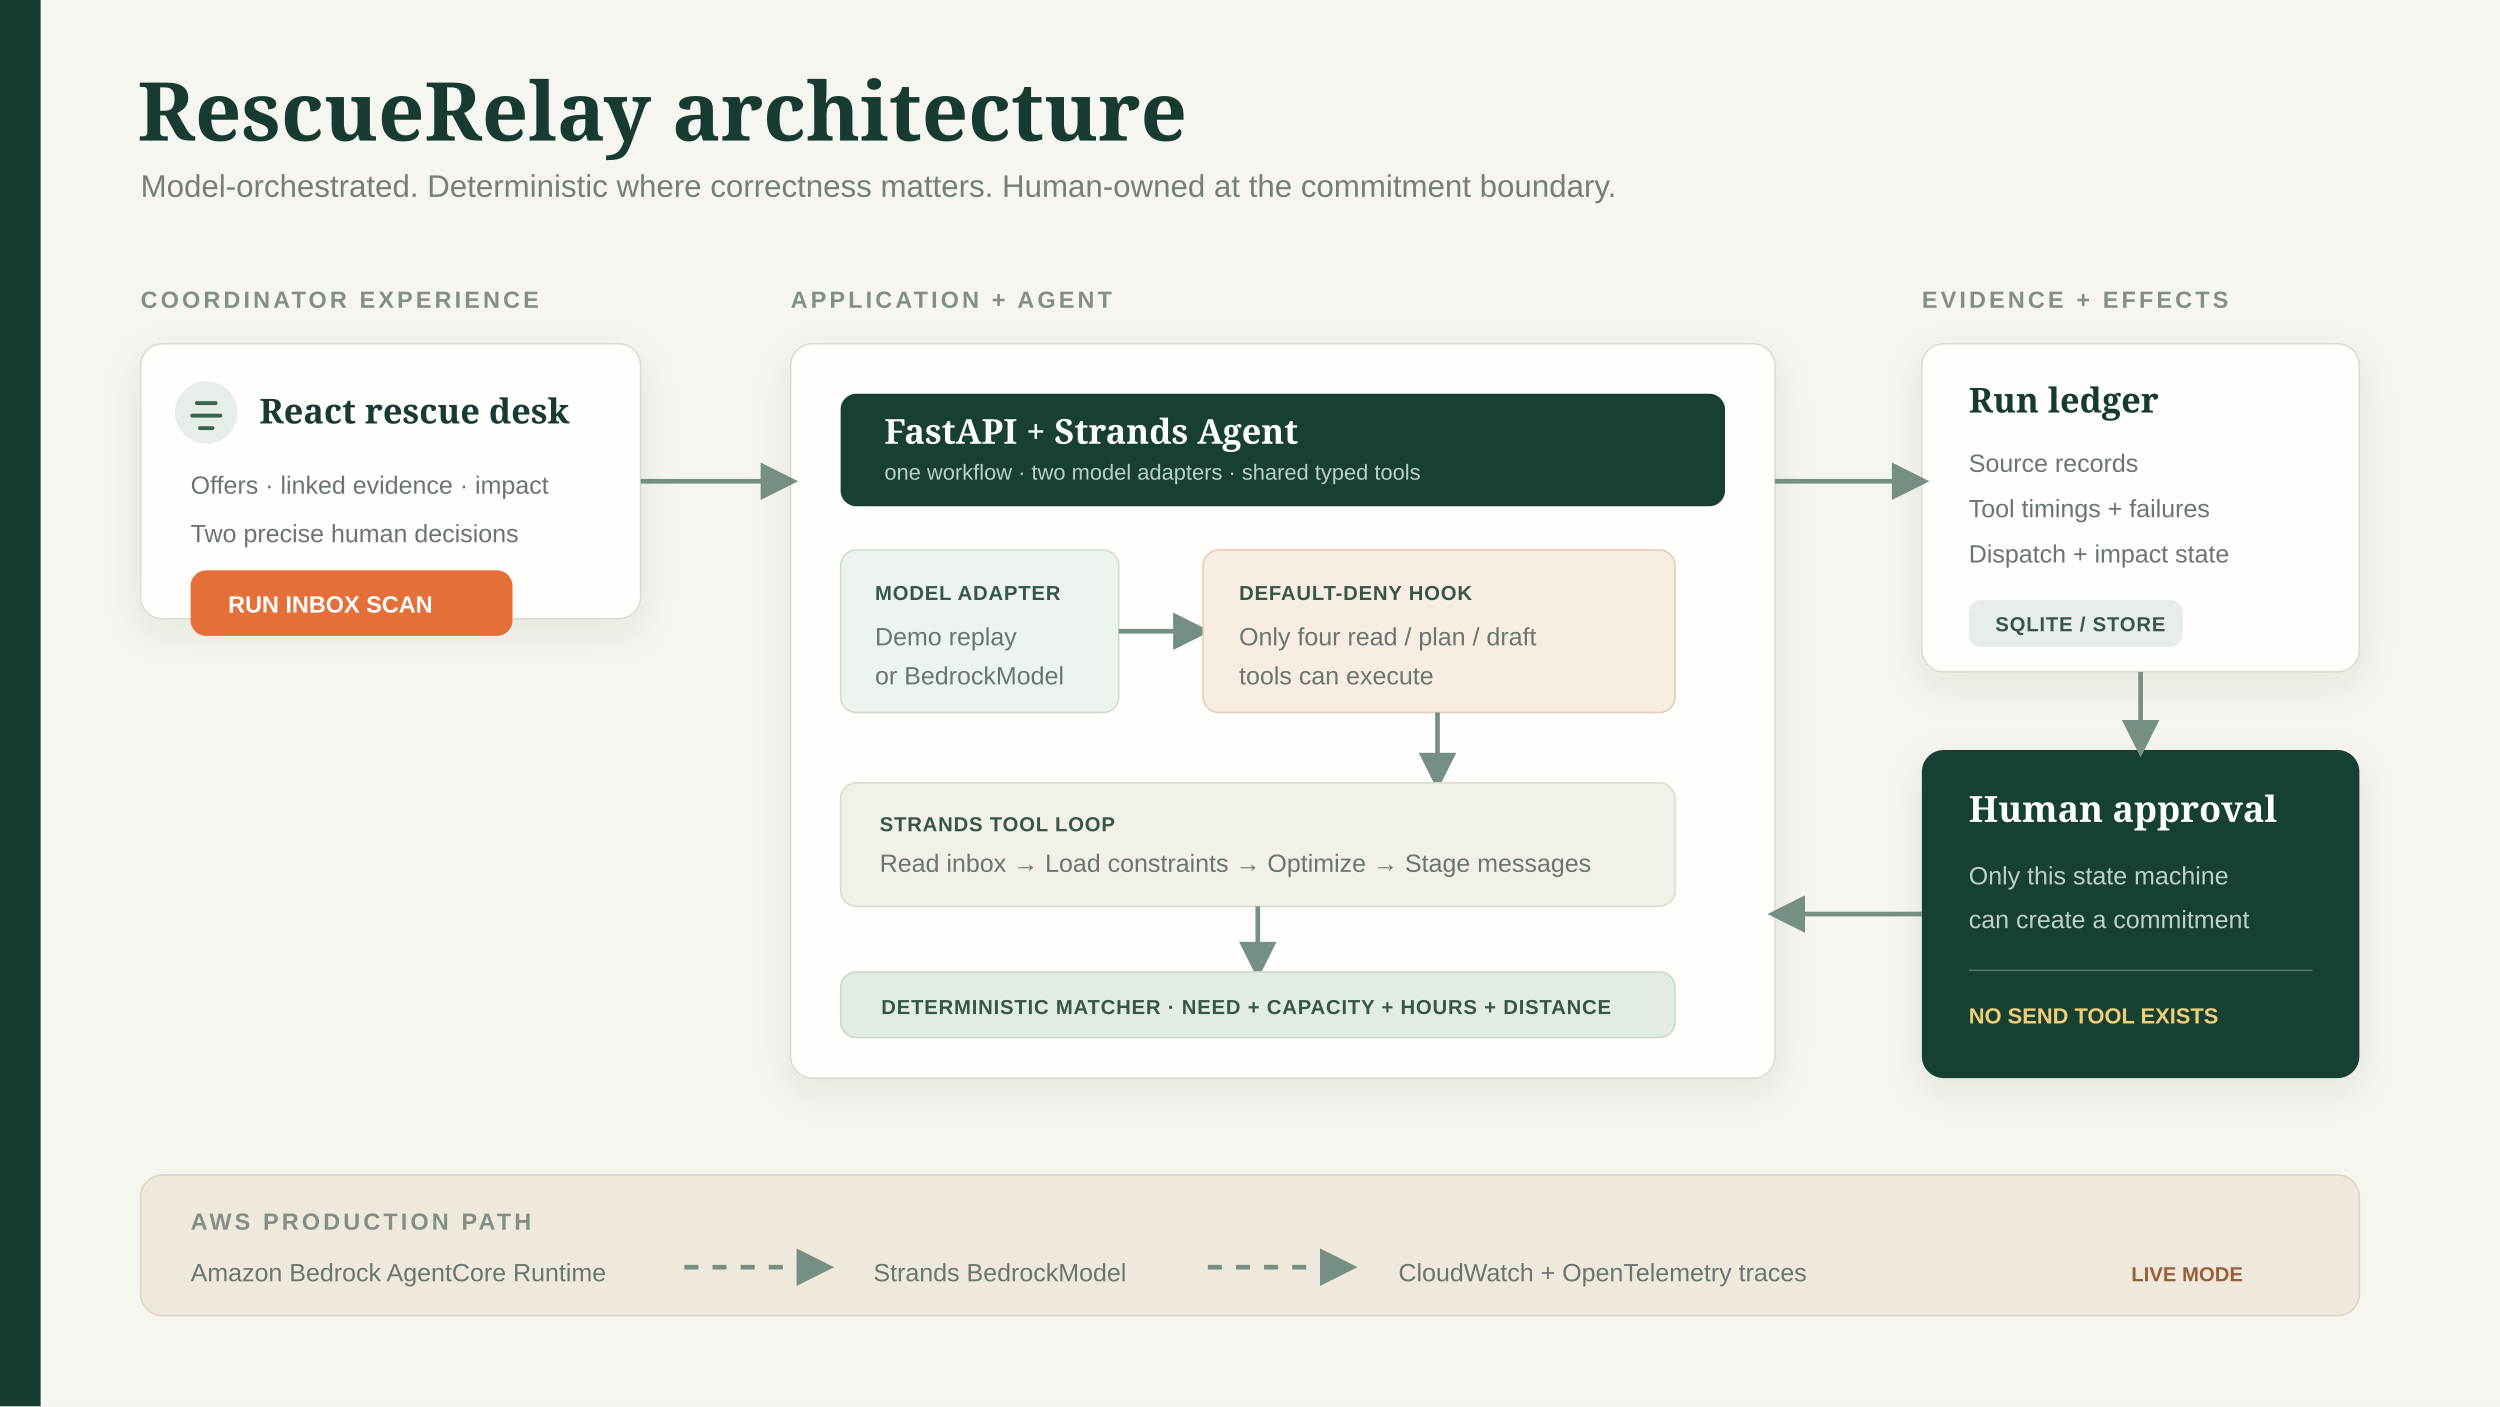
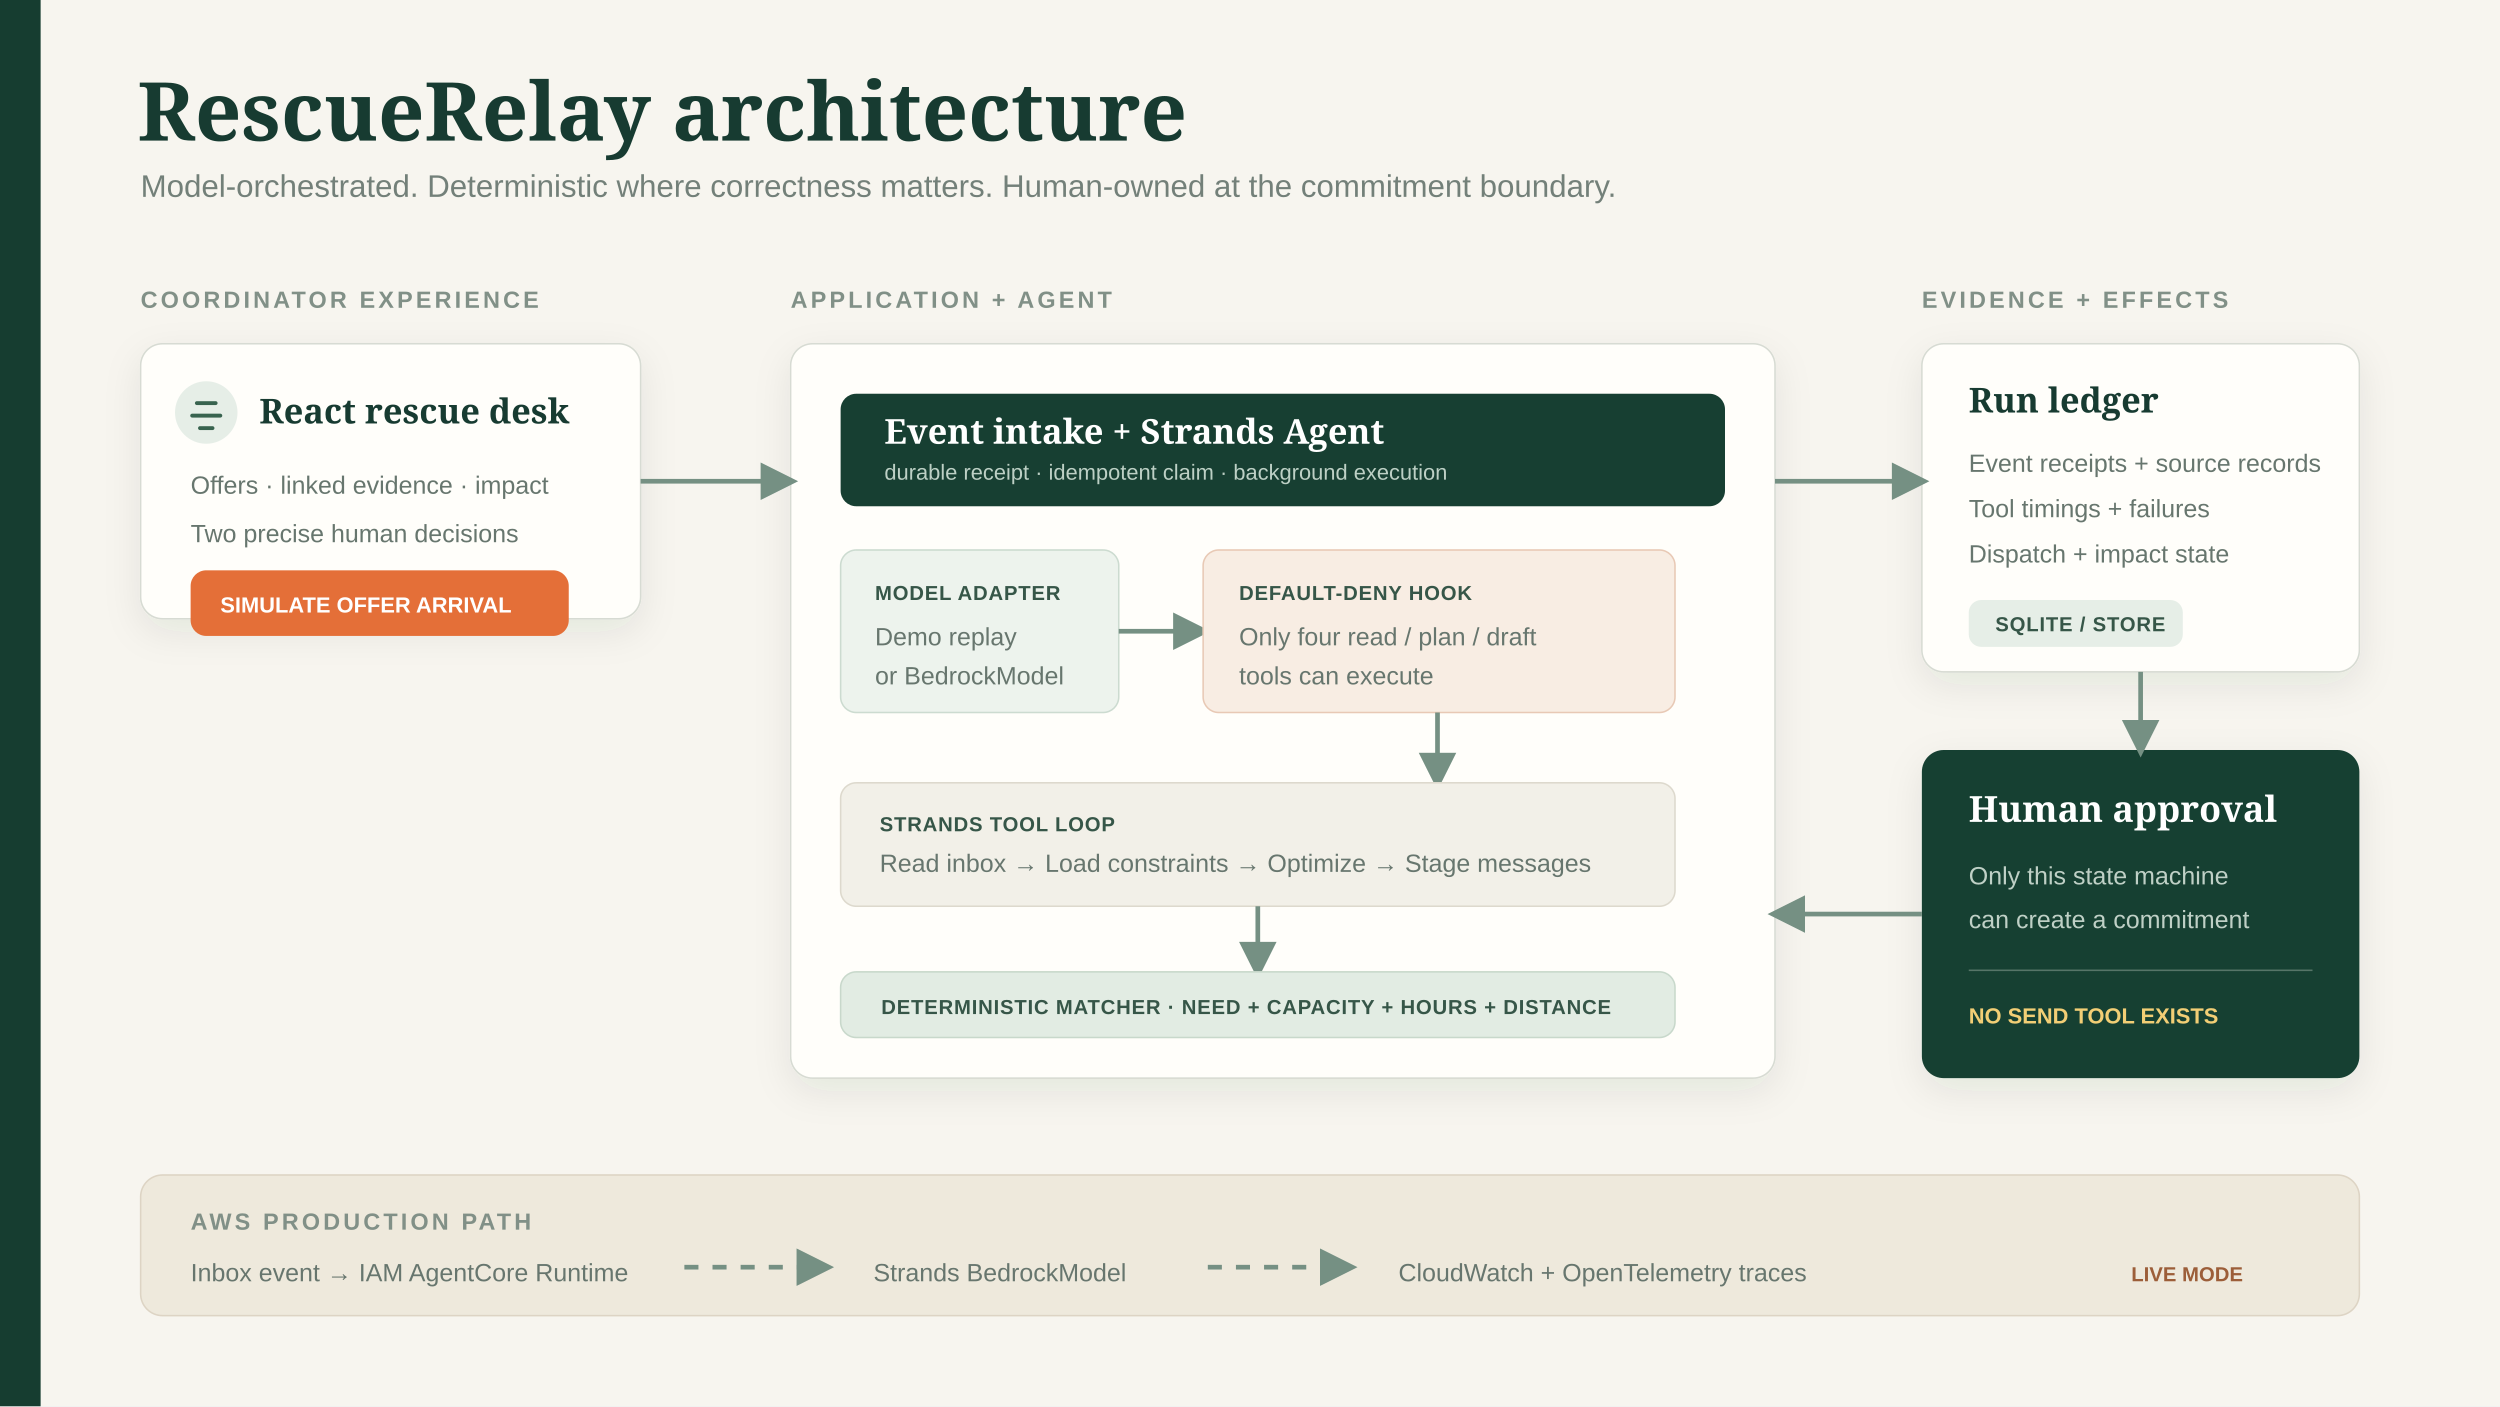
<svg xmlns="http://www.w3.org/2000/svg" width="1600" height="900" viewBox="0 0 1600 900" role="img" aria-labelledby="title desc">
  <defs>
    <filter id="shadow" x="-20%" y="-20%" width="140%" height="140%">
      <feDropShadow dx="0" dy="8" stdDeviation="12" flood-color="#173b31" flood-opacity=".08" />
    </filter>
    <marker id="arrow" viewBox="0 0 10 10" refX="8" refY="5" markerWidth="8" markerHeight="8" orient="auto-start-reverse">
      <path d="M0 0 10 5 0 10z" fill="#759083" />
    </marker>
    <style>
      .title{font:600 52px Georgia,serif;fill:#173b31}.sub{font:400 20px Arial,sans-serif;fill:#738079}
      .lane{font:700 15px Arial,sans-serif;letter-spacing:2px;fill:#819087}.box-title{font:600 22px Georgia,serif;fill:#173b31}
      .body{font:400 16px Arial,sans-serif;fill:#67766e}.mini{font:700 13px Arial,sans-serif;letter-spacing:.5px;fill:#365648}
      .line{fill:none;stroke:#759083;stroke-width:3;marker-end:url(#arrow)}.dash{stroke-dasharray:9 9}
    </style>
  </defs>
  <rect width="1600" height="900" fill="#f7f5ef" />
  <rect x="0" y="0" width="26" height="900" fill="#163d30" />
  <text x="88" y="90" class="title">RescueRelay architecture</text>
  <text x="90" y="126" class="sub">Model-orchestrated. Deterministic where correctness matters. Human-owned at the commitment boundary.</text>
  <text x="90" y="197" class="lane">COORDINATOR EXPERIENCE</text>
  <rect x="90" y="220" rx="14" width="320" height="176" fill="#fffefa" stroke="#d7dbd3" filter="url(#shadow)" />
  <circle cx="132" cy="264" r="20" fill="#e6eee7" />
  <path d="M123 266h18M126 258h12M128 274h8" stroke="#38634f" stroke-width="2.5" stroke-linecap="round" />
  <text x="166" y="271" class="box-title">React rescue desk</text>
  <text x="122" y="316" class="body">Offers · linked evidence · impact</text>
  <text x="122" y="347" class="body">Two precise human decisions</text>
-   <rect x="122" y="365" rx="10" width="206" height="42" fill="#e46f38" />
-   <text x="146" y="392" font-family="Arial" font-size="15" font-weight="700" fill="white">RUN INBOX SCAN</text>
+   <rect x="122" y="365" rx="10" width="242" height="42" fill="#e46f38" />
+   <text x="141" y="392" font-family="Arial" font-size="14" font-weight="700" fill="white">SIMULATE OFFER ARRIVAL</text>
  <text x="506" y="197" class="lane">APPLICATION + AGENT</text>
  <rect x="506" y="220" rx="14" width="630" height="470" fill="#fffefa" stroke="#d7dbd3" filter="url(#shadow)" />
  <rect x="538" y="252" rx="10" width="566" height="72" fill="#173f32" />
-   <text x="566" y="284" font-family="Georgia" font-size="22" font-weight="600" fill="#fff">FastAPI + Strands Agent</text>
-   <text x="566" y="307" font-family="Arial" font-size="14" fill="#bdd0c5">one workflow · two model adapters · shared typed tools</text>
+   <text x="566" y="284" font-family="Georgia" font-size="22" font-weight="600" fill="#fff">Event intake + Strands Agent</text>
+   <text x="566" y="307" font-family="Arial" font-size="14" fill="#bdd0c5">durable receipt · idempotent claim · background execution</text>
  <rect x="538" y="352" rx="10" width="178" height="104" fill="#edf3ed" stroke="#ccdbd0" />
  <text x="560" y="384" class="mini">MODEL ADAPTER</text>
  <text x="560" y="413" class="body">Demo replay</text>
  <text x="560" y="438" class="body">or BedrockModel</text>
  <path d="M716 404h54" class="line" />
  <rect x="770" y="352" rx="10" width="302" height="104" fill="#f8ede3" stroke="#e8c9b5" />
  <text x="793" y="384" class="mini">DEFAULT-DENY HOOK</text>
  <text x="793" y="413" class="body">Only four read / plan / draft</text>
  <text x="793" y="438" class="body">tools can execute</text>
  <path d="M920 456v45" class="line" />
  <rect x="538" y="501" rx="10" width="534" height="79" fill="#f2f0e8" stroke="#ddd9cd" />
  <text x="563" y="532" class="mini">STRANDS TOOL LOOP</text>
  <text x="563" y="558" class="body">Read inbox  →  Load constraints  →  Optimize  →  Stage messages</text>
  <path d="M805 580v42" class="line" />
  <rect x="538" y="622" rx="10" width="534" height="42" fill="#e2ece3" stroke="#c8d8cb" />
  <text x="564" y="649" class="mini">DETERMINISTIC MATCHER · NEED + CAPACITY + HOURS + DISTANCE</text>
  <text x="1230" y="197" class="lane">EVIDENCE + EFFECTS</text>
  <rect x="1230" y="220" rx="14" width="280" height="210" fill="#fffefa" stroke="#d7dbd3" filter="url(#shadow)" />
  <text x="1260" y="264" class="box-title">Run ledger</text>
-   <text x="1260" y="302" class="body">Source records</text>
+   <text x="1260" y="302" class="body">Event receipts + source records</text>
  <text x="1260" y="331" class="body">Tool timings + failures</text>
  <text x="1260" y="360" class="body">Dispatch + impact state</text>
  <rect x="1260" y="384" rx="8" width="137" height="30" fill="#e6eee7" />
  <text x="1277" y="404" class="mini">SQLITE / STORE</text>
  <rect x="1230" y="480" rx="14" width="280" height="210" fill="#173f32" filter="url(#shadow)" />
  <text x="1260" y="526" font-family="Georgia" font-size="23" font-weight="600" fill="#fff">Human approval</text>
  <text x="1260" y="566" font-family="Arial" font-size="16" fill="#bfd0c6">Only this state machine</text>
  <text x="1260" y="594" font-family="Arial" font-size="16" fill="#bfd0c6">can create a commitment</text>
  <line x1="1260" y1="621" x2="1480" y2="621" stroke="#567568" />
  <text x="1260" y="655" font-family="Arial" font-size="14" font-weight="700" fill="#f2ce75">NO SEND TOOL EXISTS</text>
  <path d="M410 308h96" class="line" />
  <path d="M1136 308h94" class="line" />
  <path d="M1230 585h-94" class="line" />
  <path d="M1370 430v50" class="line" />
  <rect x="90" y="752" rx="14" width="1420" height="90" fill="#eee9dc" stroke="#ddd4c4" />
  <text x="122" y="787" class="lane">AWS PRODUCTION PATH</text>
-   <text x="122" y="820" class="body">Amazon Bedrock AgentCore Runtime</text>
+   <text x="122" y="820" class="body">Inbox event → IAM AgentCore Runtime</text>
  <path d="M438 811h91" class="line dash" />
  <text x="559" y="820" class="body">Strands BedrockModel</text>
  <path d="M773 811h91" class="line dash" />
  <text x="895" y="820" class="body">CloudWatch + OpenTelemetry traces</text>
  <text x="1364" y="820" font-family="Arial" font-size="13" font-weight="700" fill="#9c5e39">LIVE MODE</text>
</svg>
